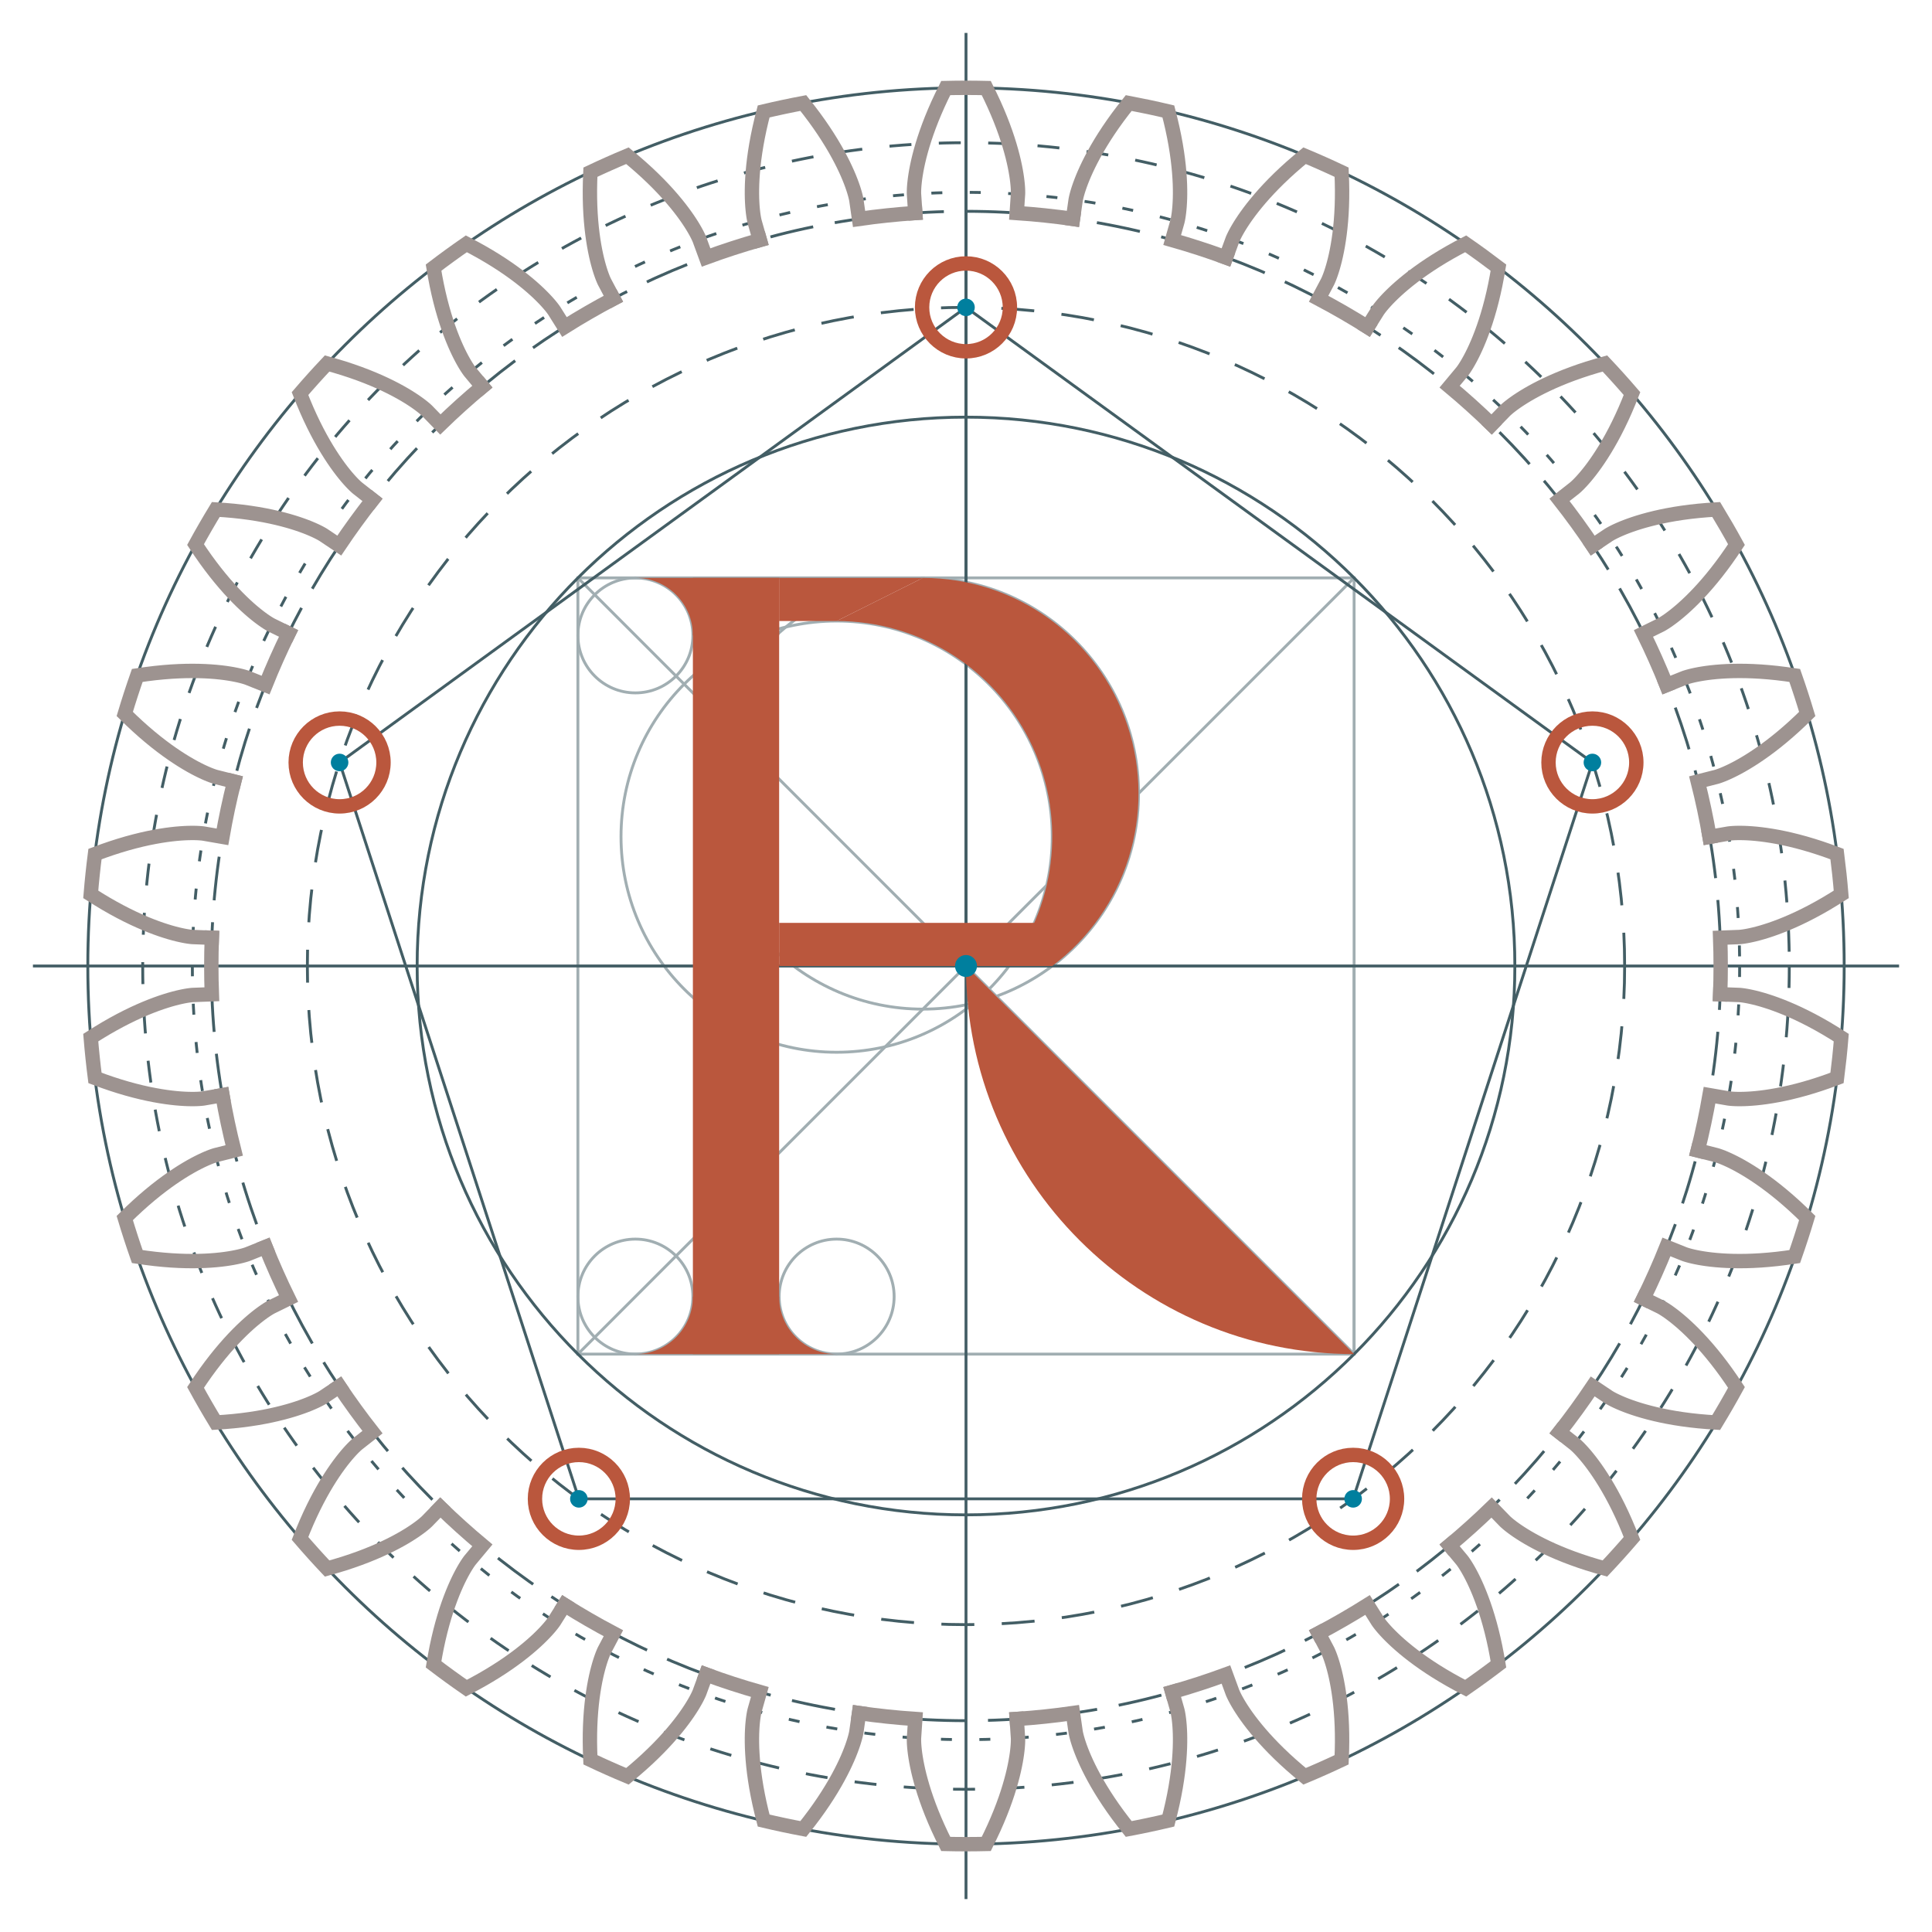
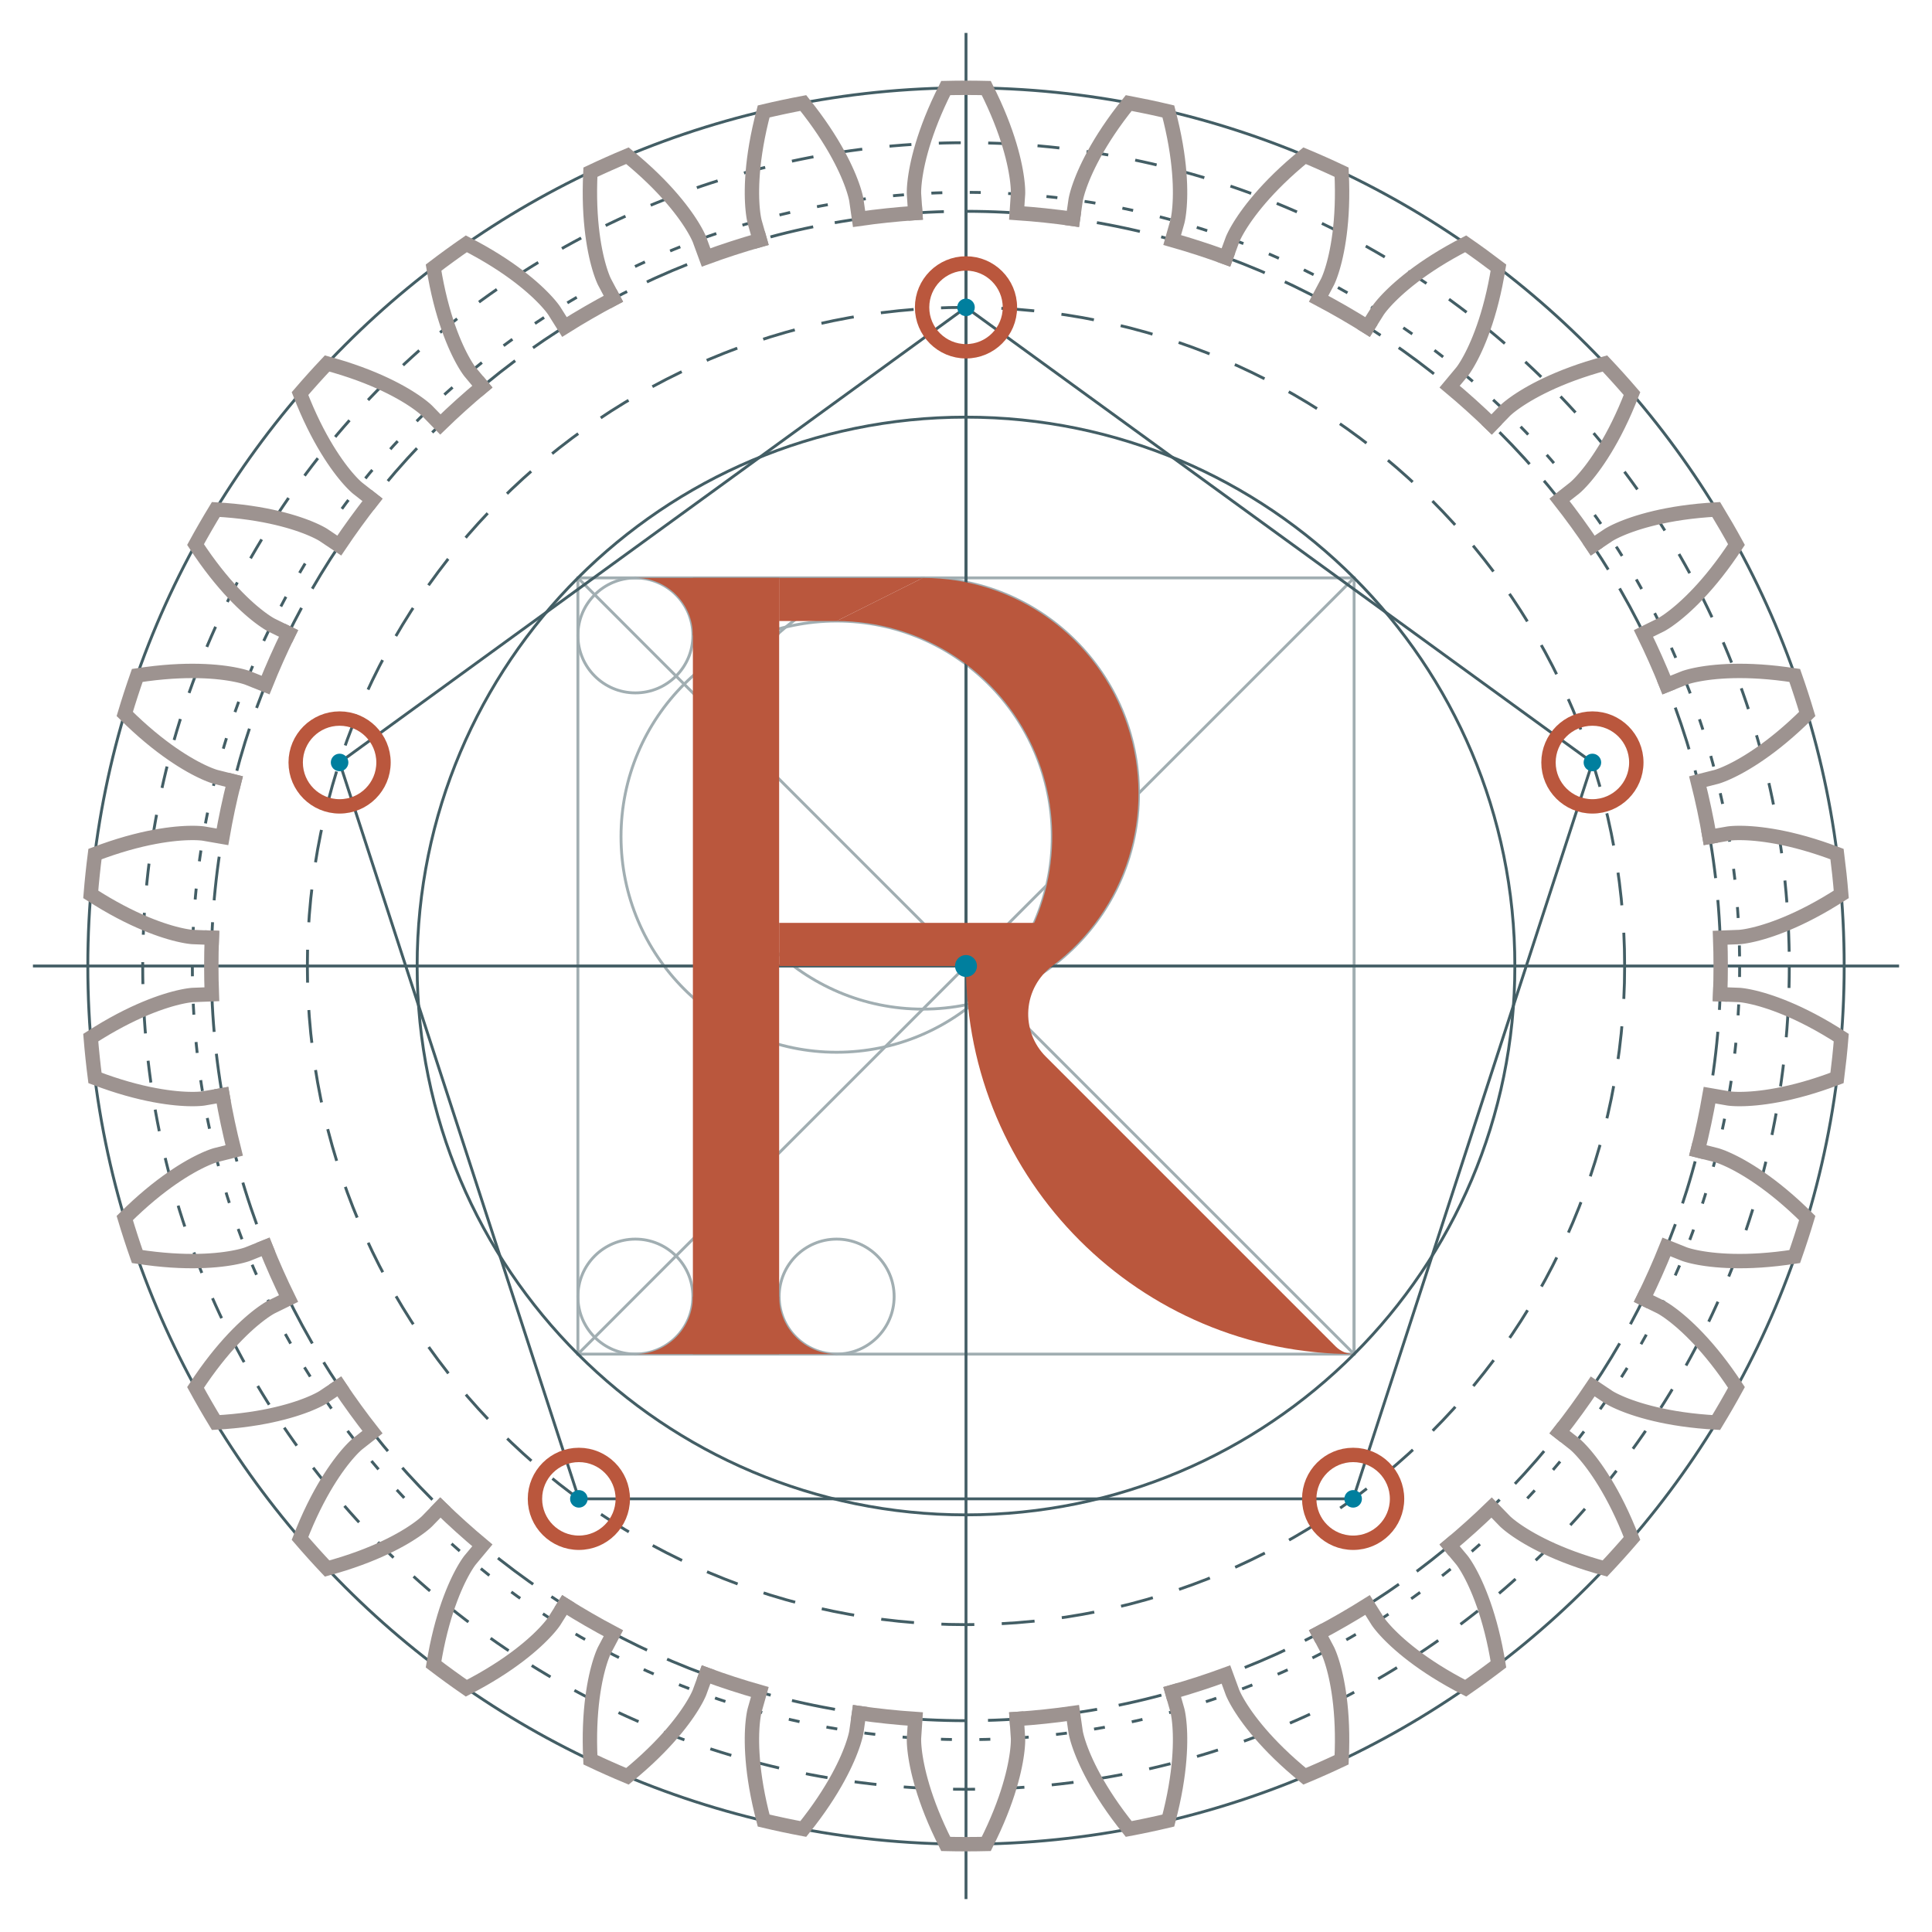
<svg xmlns="http://www.w3.org/2000/svg" width="1024" height="1024" viewBox="-176 -176 352 352" role="img" aria-labelledby="title desc">
  <style>.primary{stroke:#9d9390}.accent{stroke:#ba573d}.accent-fill{fill:#ba573d}.signal{fill:#007f9e}.guide{stroke:#435e65}</style>
  <defs>
    <path id="tooth" d="M -9.242,-137.189 L -9.474,-140.635 L -9.476,-140.67 L -9.479,-140.776 L -9.481,-140.953 L -9.478,-141.2 L -9.468,-141.517 L -9.446,-141.905 L -9.41,-142.362 L -9.356,-142.889 L -9.283,-143.485 L -9.185,-144.148 L -9.062,-144.879 L -8.908,-145.677 L -8.722,-146.539 L -8.5,-147.466 L -8.239,-148.456 L -7.937,-149.508 L -7.591,-150.62 L -7.197,-151.791 L -6.753,-153.019 L -6.256,-154.303 L -5.703,-155.641 L -5.093,-157.03 L -4.421,-158.47 L -3.687,-159.958 A 160 160 0 0 1 3.687,-159.958 L 4.421,-158.47 L 5.093,-157.03 L 5.703,-155.641 L 6.256,-154.303 L 6.753,-153.019 L 7.197,-151.791 L 7.591,-150.62 L 7.937,-149.508 L 8.239,-148.456 L 8.5,-147.466 L 8.722,-146.539 L 8.908,-145.677 L 9.062,-144.879 L 9.185,-144.148 L 9.283,-143.485 L 9.356,-142.889 L 9.41,-142.362 L 9.446,-141.905 L 9.468,-141.517 L 9.478,-141.2 L 9.481,-140.953 L 9.479,-140.776 L 9.476,-140.67 L 9.474,-140.635 L 9.242,-137.189 A 137.5 137.5 0 0 1 19.483,-136.113" />
  </defs>
  <g class="guide" fill="none" stroke-width="0.524">
    <path d="M -170 0 H 170 M 0 -170 V 170" />
    <circle r="160" />
    <circle r="150" stroke-dasharray="4 5" />
    <circle r="140.954" stroke-dasharray="2 5" />
    <circle r="137.5" stroke-dasharray="8 4" />
    <circle r="100" />
    <circle r="120" stroke-dasharray="6 5" />
    <polygon points="0,-120 114.127,-37.082 70.534,97.082 -70.534,97.082 -114.127,-37.082" />
    <path d="M 0 0 L 0,-160" />
    <g opacity="0.5">
      <rect x="-70.711" y="-70.711" width="141.421" height="141.421" />
      <path d="M -70.711 0 H 70.711 M -70.711 -70.711 L 70.711 70.711 M -70.711 70.711 L 70.711 -70.711 M 0 0 L 70.711,0 M 70.711,0 L 70.711,70.711" />
      <circle cx="-7.857" cy="-31.427" r="39.284" />
      <circle cx="-23.57" cy="-23.57" r="39.284" />
      <circle cx="-60.235" cy="-60.235" r="10.476" />
      <circle cx="-60.235" cy="60.235" r="10.476" />
      <circle cx="-23.57" cy="60.235" r="10.476" />
    </g>
  </g>
  <g class="primary" fill="none" stroke-width="2.619" stroke-linecap="square" stroke-linejoin="miter">
    <use href="#tooth" transform="rotate(0)" />
    <use href="#tooth" transform="rotate(12)" />
    <use href="#tooth" transform="rotate(24)" />
    <use href="#tooth" transform="rotate(36)" />
    <use href="#tooth" transform="rotate(48)" />
    <use href="#tooth" transform="rotate(60)" />
    <use href="#tooth" transform="rotate(72)" />
    <use href="#tooth" transform="rotate(84)" />
    <use href="#tooth" transform="rotate(96)" />
    <use href="#tooth" transform="rotate(108)" />
    <use href="#tooth" transform="rotate(120)" />
    <use href="#tooth" transform="rotate(132)" />
    <use href="#tooth" transform="rotate(144)" />
    <use href="#tooth" transform="rotate(156)" />
    <use href="#tooth" transform="rotate(168)" />
    <use href="#tooth" transform="rotate(180)" />
    <use href="#tooth" transform="rotate(192)" />
    <use href="#tooth" transform="rotate(204)" />
    <use href="#tooth" transform="rotate(216)" />
    <use href="#tooth" transform="rotate(228)" />
    <use href="#tooth" transform="rotate(240)" />
    <use href="#tooth" transform="rotate(252)" />
    <use href="#tooth" transform="rotate(264)" />
    <use href="#tooth" transform="rotate(276)" />
    <use href="#tooth" transform="rotate(288)" />
    <use href="#tooth" transform="rotate(300)" />
    <use href="#tooth" transform="rotate(312)" />
    <use href="#tooth" transform="rotate(324)" />
    <use href="#tooth" transform="rotate(336)" />
    <use href="#tooth" transform="rotate(348)" />
  </g>
  <g class="accent" fill="none" stroke-width="2.619" stroke-linecap="butt" stroke-linejoin="miter">
    <circle cx="0" cy="-120" r="8" />
    <circle cx="114.127" cy="-37.082" r="8" />
    <circle cx="70.534" cy="97.082" r="8" />
    <circle cx="-70.534" cy="97.082" r="8" />
    <circle cx="-114.127" cy="-37.082" r="8" />
  </g>
  <g class="accent-fill" stroke="none" fill-rule="nonzero">
    <path d="M -49.759,-70.711 H -34.046 V 70.711 H -49.759 Z" />
    <path d="M -70.711,-70.711 H -34.046 V -60.235 H -49.759 A 10.476 10.476 0 0 0 -60.235,-70.711 H -70.711 Z" />
    <path d="M -49.759,60.235 A 10.476 10.476 0 0 1 -60.235,70.711 H -23.57 A 10.476 10.476 0 0 1 -34.046,60.235 H -49.759 Z" />
    <path d="M -34.046,-70.711 L -7.857,-70.711 L -23.57,-62.854 L -34.046,-62.854 Z" />
    <path d="M -7.857,-70.711 A 39.284 39.284 0 0 1 15.713,0 L 7.857,0 A 39.284 39.284 0 0 0 -23.57,-62.854 Z" />
    <path d="M -34.046,-7.857 H 15.713 V 0 H -34.046 Z" />
-     <path d="M 0,0 A 70.711 70.711 0 0 0 70.711,70.711 L 0,0 Z" />
+     <path d="M 0,0 A 70.711 70.711 0 0 0 70.711,70.711 A 4.758 4.758 0 0 1 67.346,69.317 L 14.54,16.511 A 10.955 10.955 0 0 1 15.713,0 L 0,0 Z" />
  </g>
  <g class="signal">
    <circle cx="0" cy="-120" r="1.6" />
    <circle cx="114.127" cy="-37.082" r="1.6" />
    <circle cx="70.534" cy="97.082" r="1.6" />
    <circle cx="-70.534" cy="97.082" r="1.6" />
    <circle cx="-114.127" cy="-37.082" r="1.6" />
    <circle r="2" />
  </g>
</svg>
